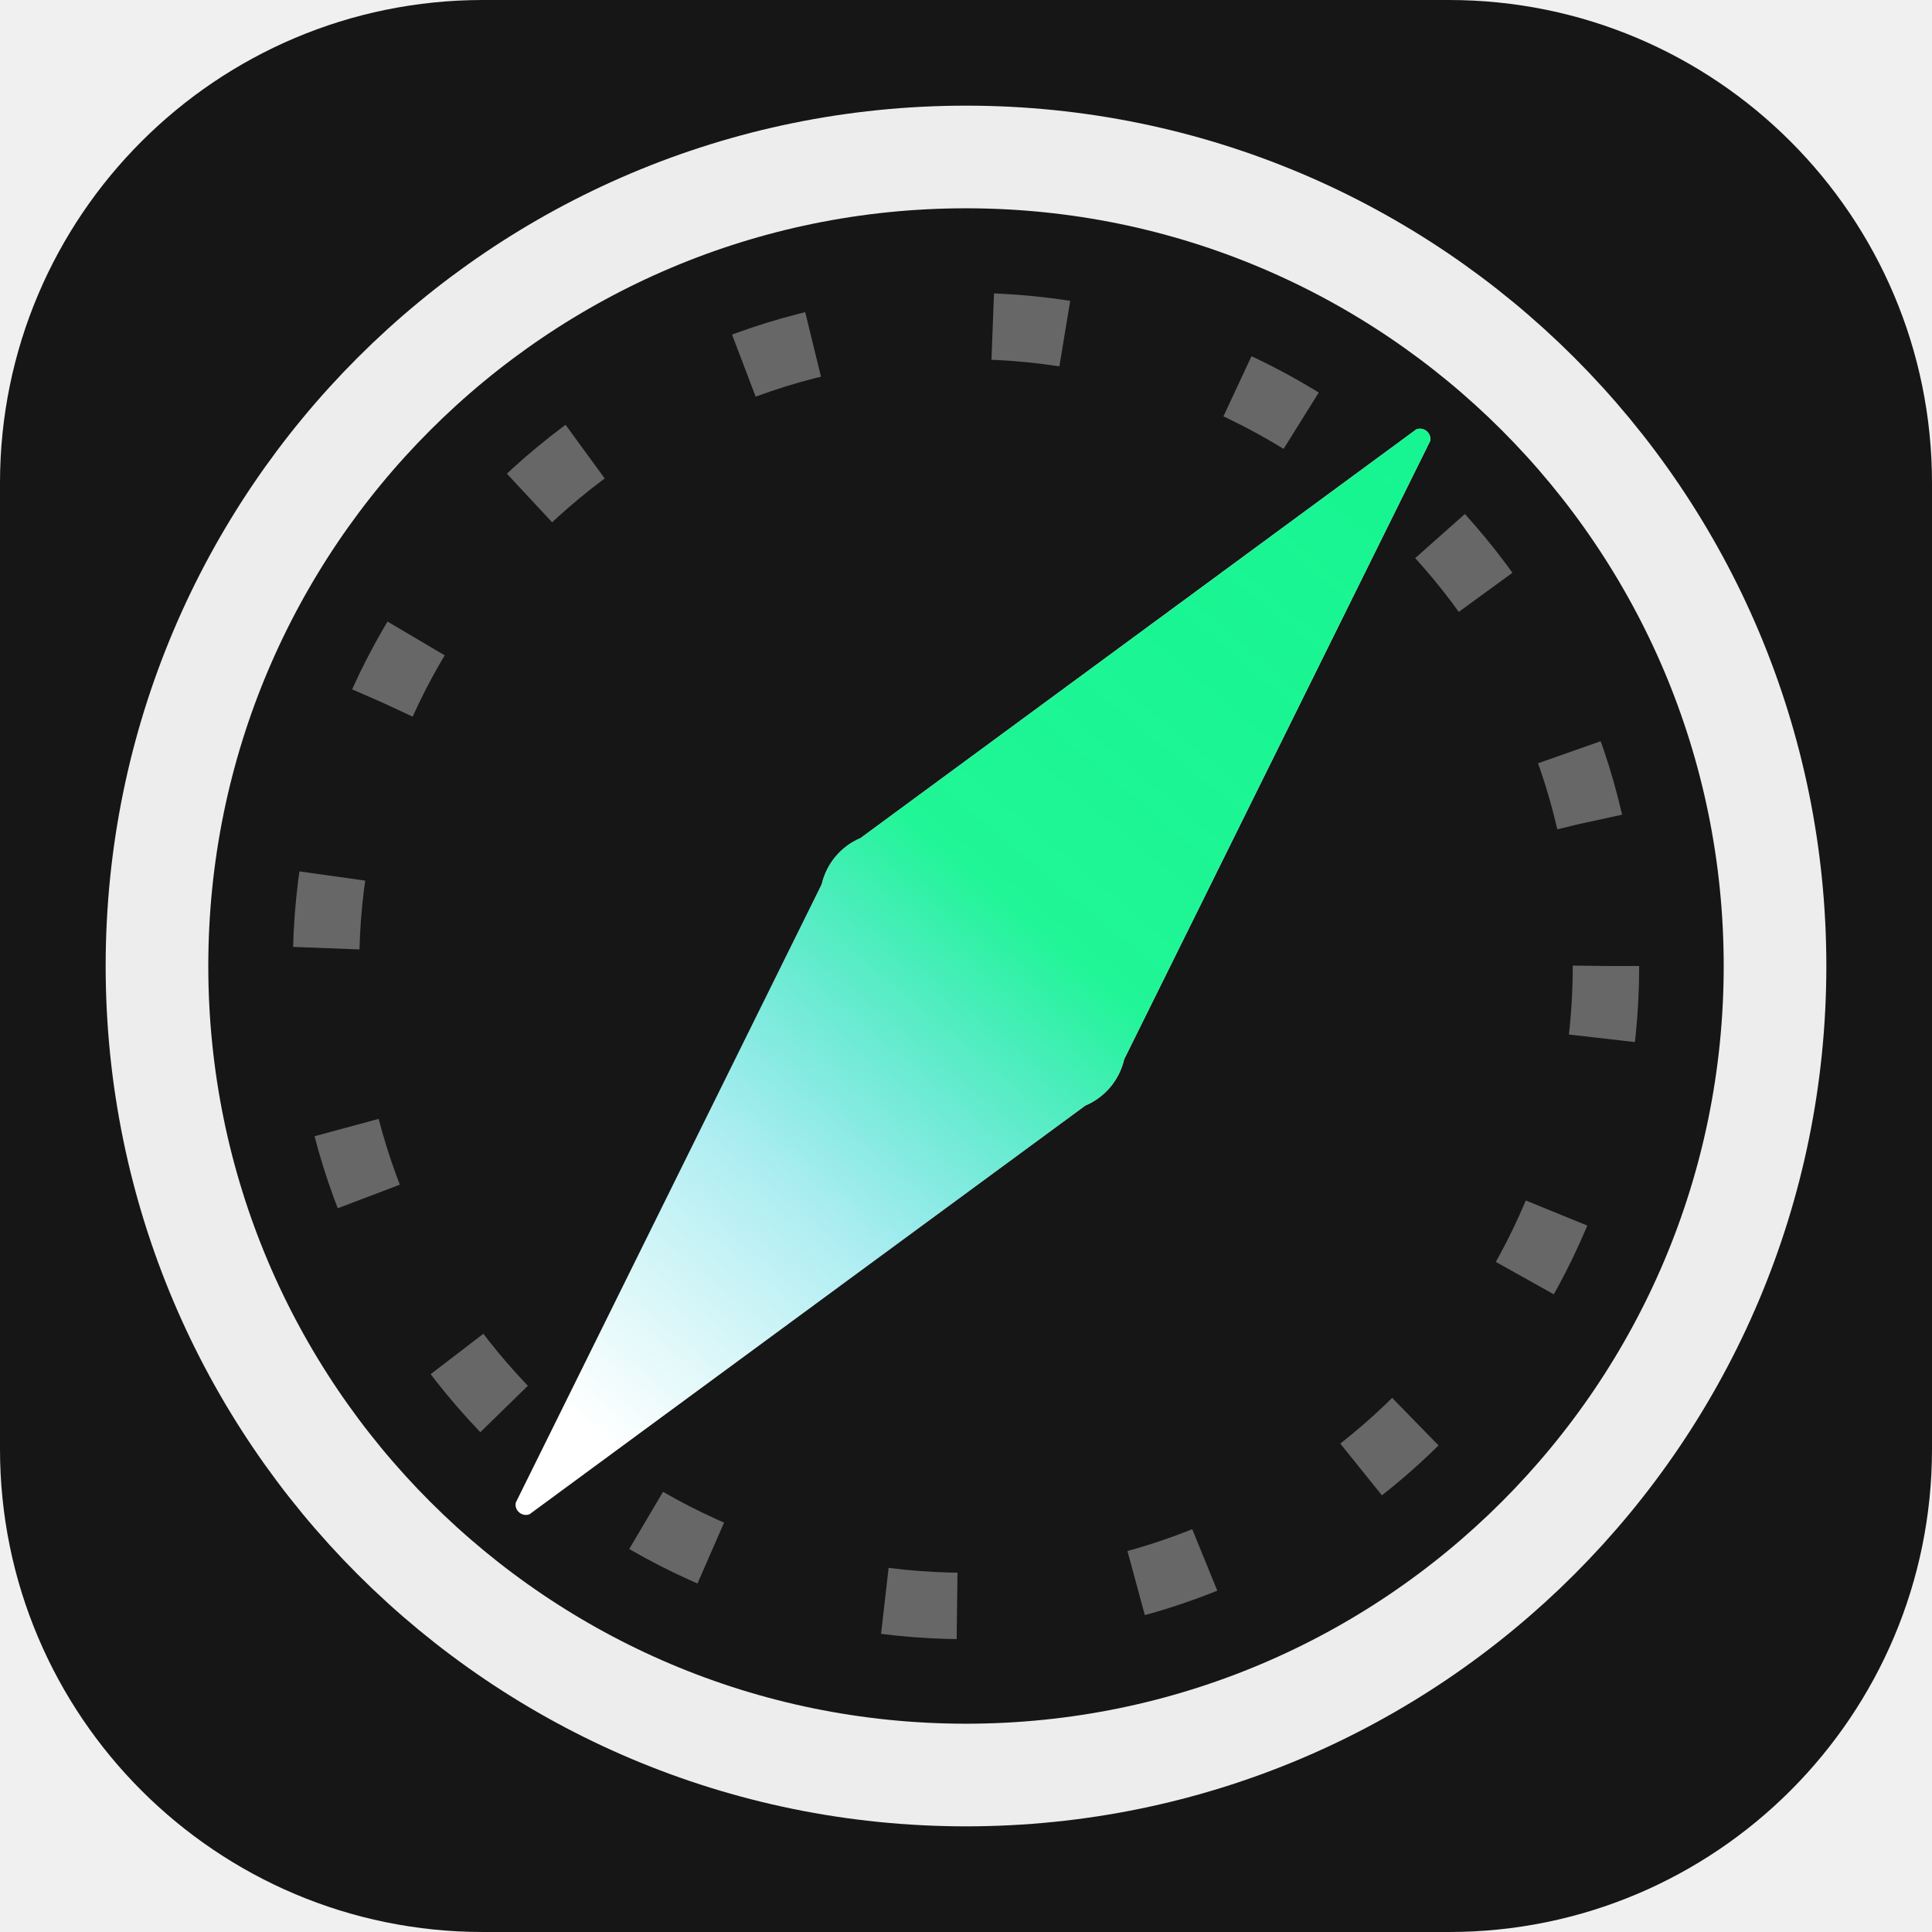
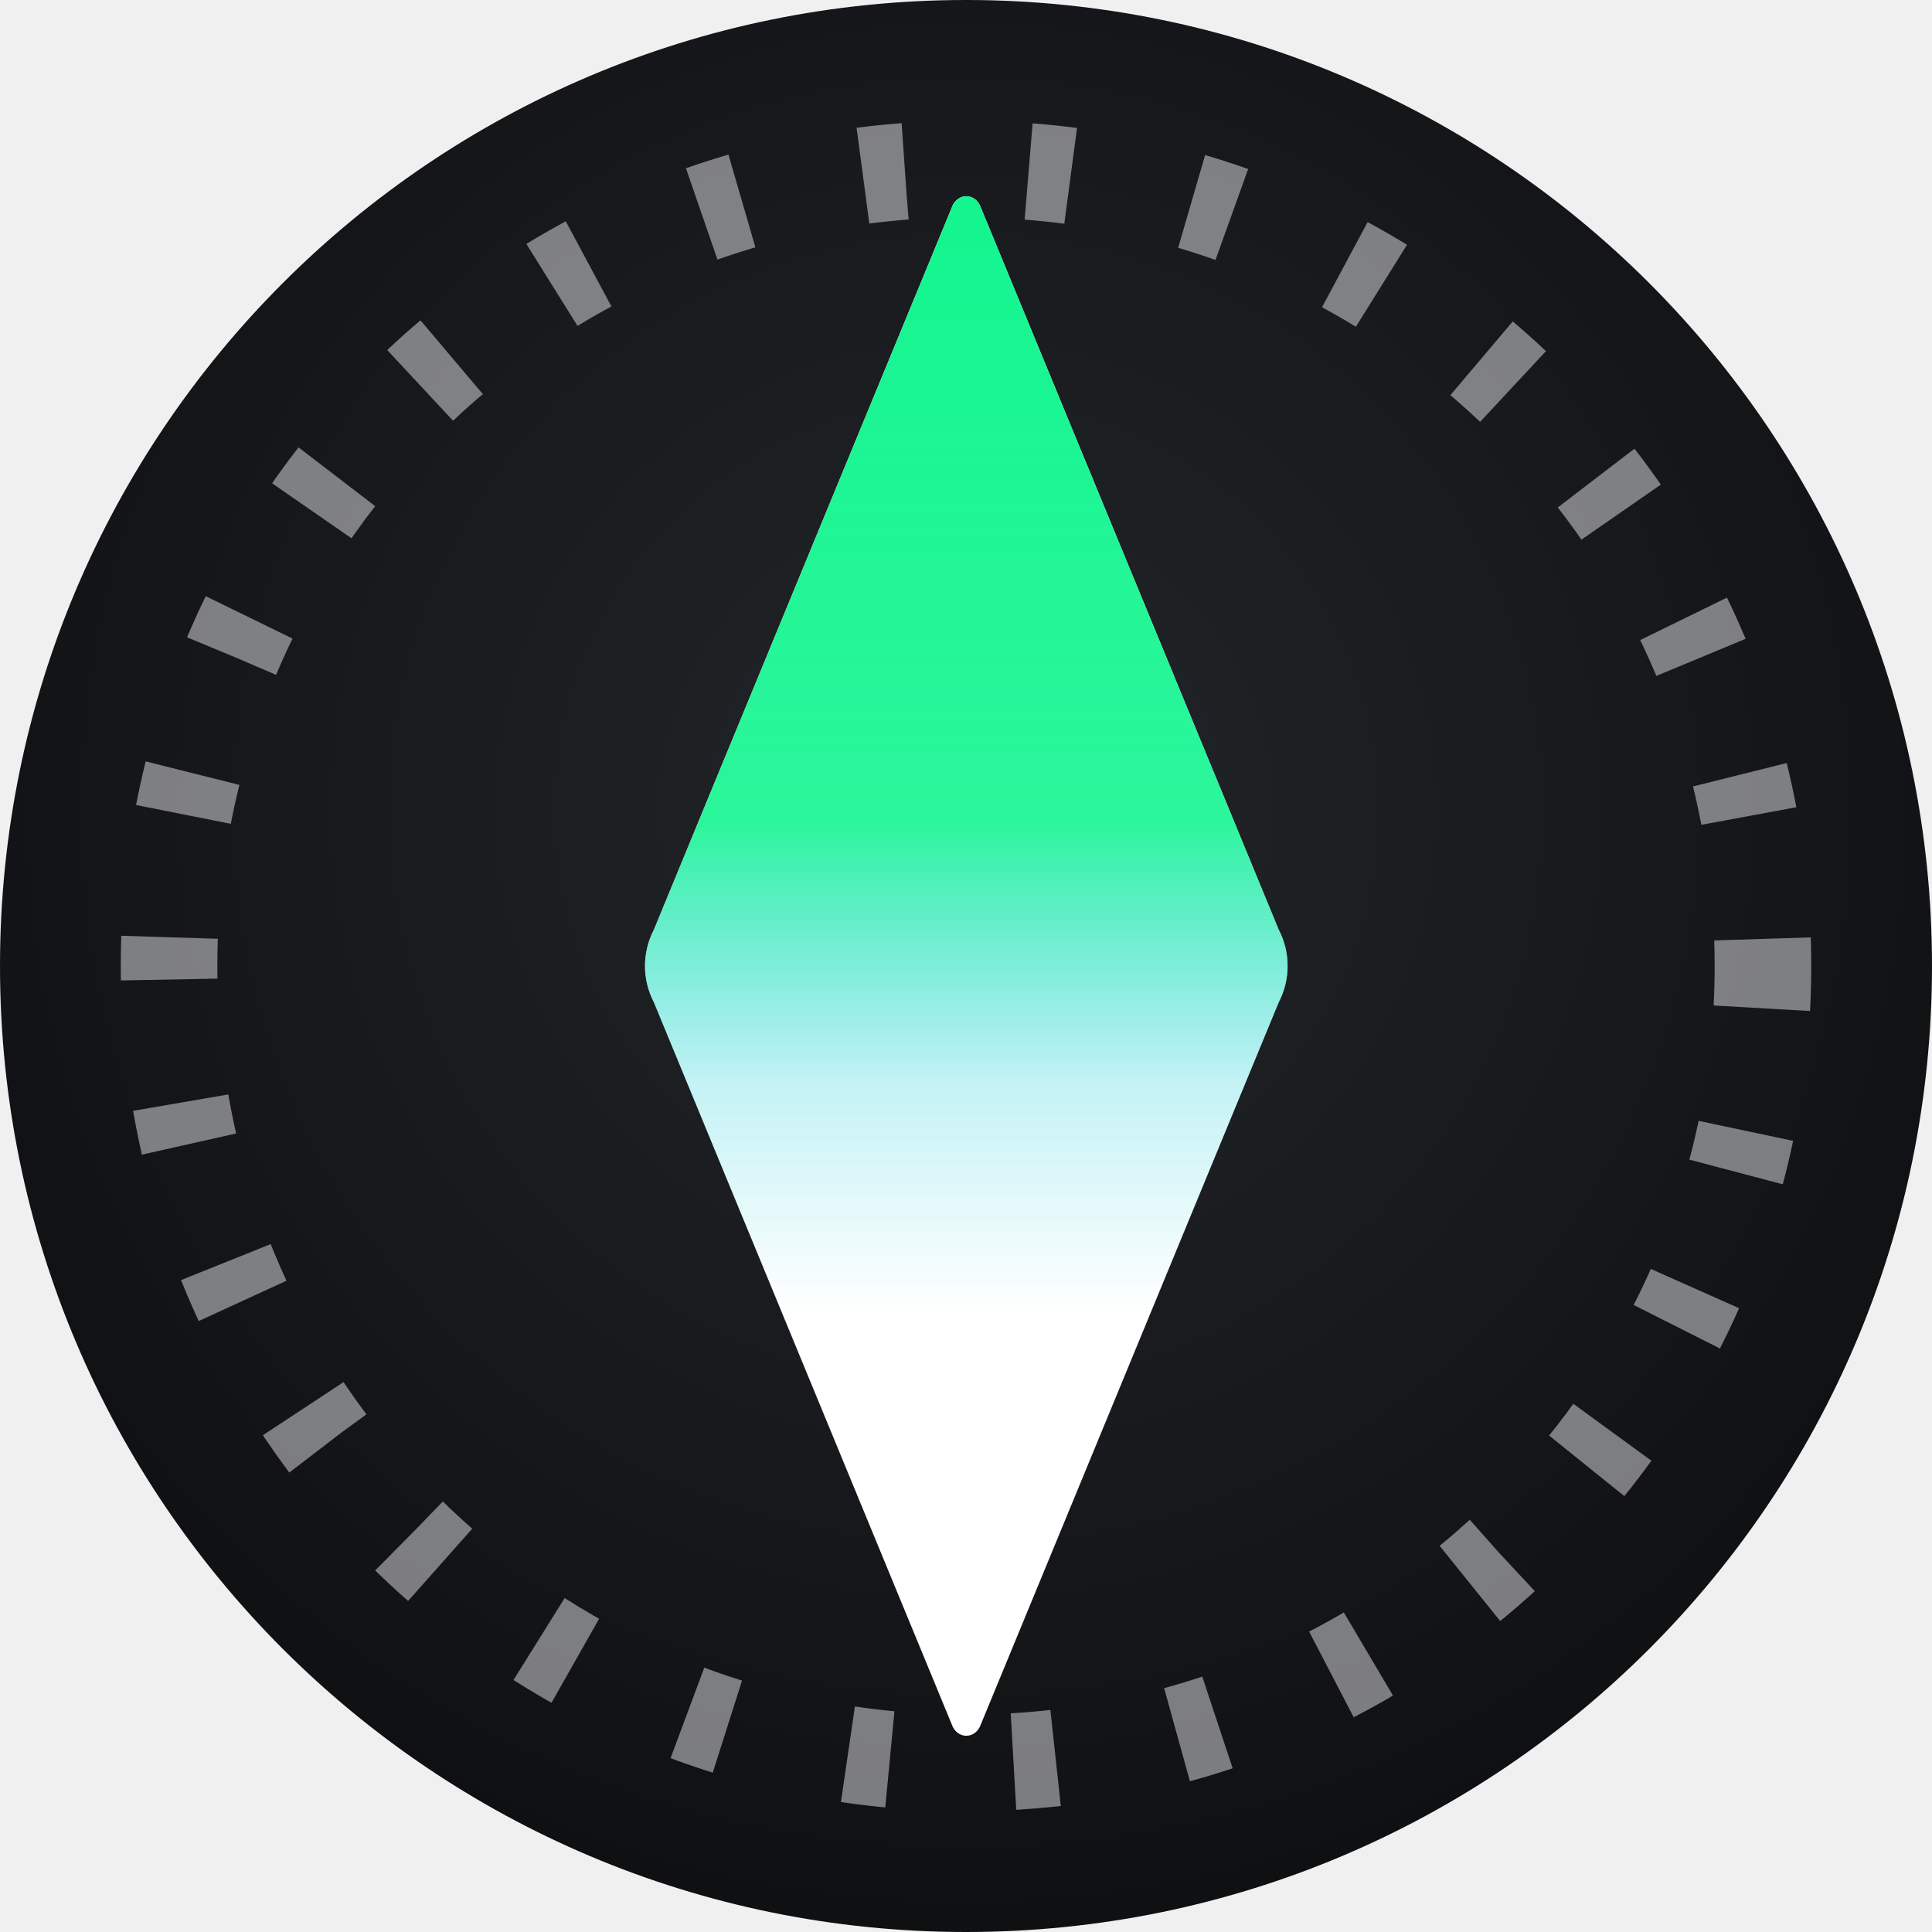
<svg xmlns="http://www.w3.org/2000/svg" viewBox="0 0 32 32">
  <defs>
-     <linearGradient id="ng" x1="16" y1="3" x2="16" y2="29" gradientUnits="userSpaceOnUse">
+     <linearGradient id="ng" x1="16" y1="4" x2="16" y2="28" gradientUnits="userSpaceOnUse">
      <stop offset="0" stop-color="#14F590" />
-       <stop offset="0.45" stop-color="#14F590" stop-opacity="0.95" />
-       <stop offset="0.68" stop-color="#0FCCD8" stop-opacity="0.35" />
-       <stop offset="0.88" stop-color="#1DCAD5" stop-opacity="0" />
+       <stop offset="0.40" stop-color="#14F590" stop-opacity="0.9" />
+       <stop offset="0.58" stop-color="#0FCCD8" stop-opacity="0.25" />
+       <stop offset="0.74" stop-color="#1DCAD5" stop-opacity="0" />
    </linearGradient>
+     <radialGradient id="bg" cx="50%" cy="42%" r="65%">
+       <stop offset="0" stop-color="#23262a" />
+       <stop offset="1" stop-color="#0c0d0f" />
+     </radialGradient>
  </defs>
-   <rect width="32" height="32" rx="8" fill="#161616" />
-   <circle cx="16" cy="16" r="13.4" fill="none" stroke="rgba(255,255,255,0.92)" stroke-width="1.7" />
-   <circle cx="16" cy="16" r="10.6" fill="none" stroke="rgba(255,255,255,0.35)" stroke-width="1.1" stroke-dasharray="1.2 3" />
-   <g transform="rotate(40 16 16)">
-     <path d="M16 4.4 C16.06 4.28 16.24 4.28 16.3 4.4 L19 15.5 a1.1 1.1 0 0 1 0 1 L16.3 27.6 C16.24 27.72 16.06 27.72 16 27.6 L13.3 16.5 a1.1 1.1 0 0 1 0 -1 Z" fill="#fff" />
-     <path d="M16 4.4 C16.06 4.28 16.24 4.28 16.3 4.4 L19 15.5 a1.1 1.1 0 0 1 0 1 L16.3 27.6 C16.24 27.72 16.06 27.72 16 27.6 L13.3 16.5 a1.1 1.1 0 0 1 0 -1 Z" fill="url(#ng)" />
-   </g>
+   <circle cx="16" cy="16" r="16" fill="url(#bg)" />
+   <circle cx="16" cy="16" r="13.2" fill="none" stroke="rgba(255,255,255,0.45)" stroke-width="1.6" stroke-dasharray="0.7 2.05" />
+   <path d="M16 3.4 C16.1 3.2 16.35 3.2 16.45 3.4 L21.4 15.4 a1.3 1.3 0 0 1 0 1.2 L16.45 28.6 C16.35 28.8 16.1 28.8 16 28.6 L11.05 16.6 a1.3 1.3 0 0 1 0 -1.2 Z" transform="translate(-0.22 0)" fill="#fff" />
+   <path d="M16 3.4 C16.1 3.2 16.35 3.2 16.45 3.4 L21.4 15.4 a1.3 1.3 0 0 1 0 1.2 L16.45 28.6 C16.35 28.8 16.1 28.8 16 28.6 L11.05 16.6 a1.3 1.3 0 0 1 0 -1.2 Z" transform="translate(-0.22 0)" fill="url(#ng)" />
</svg>
